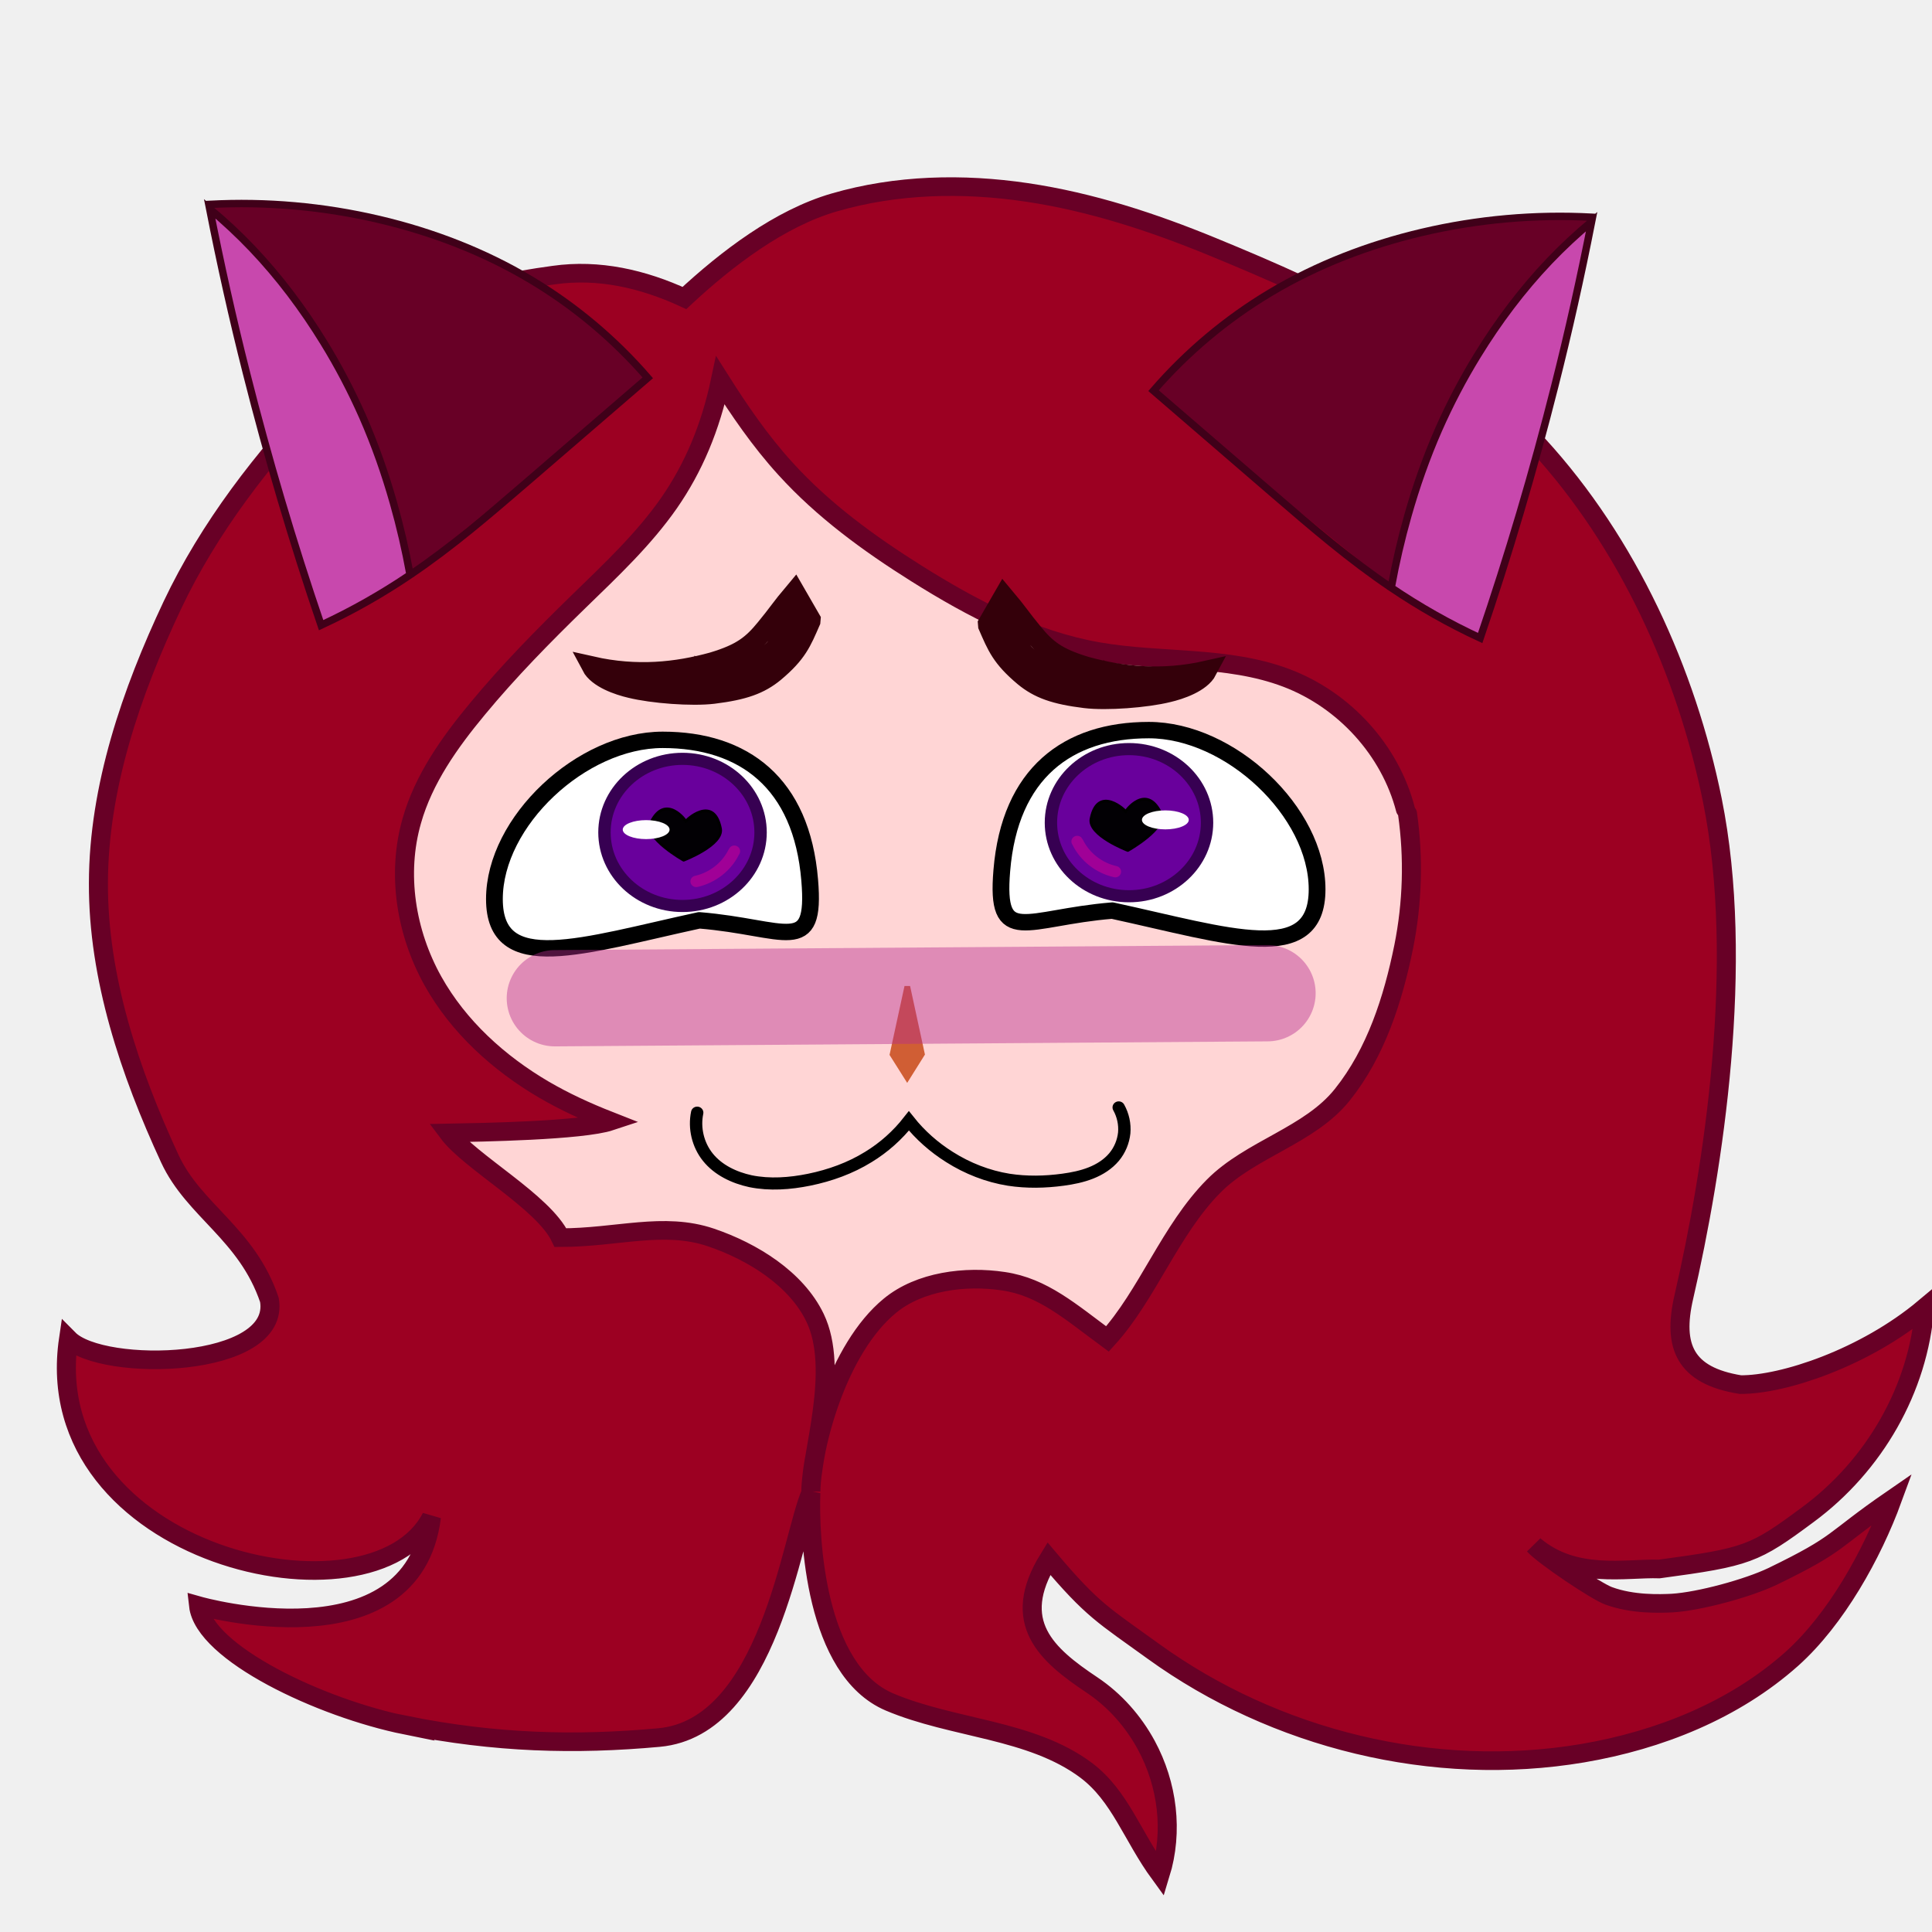
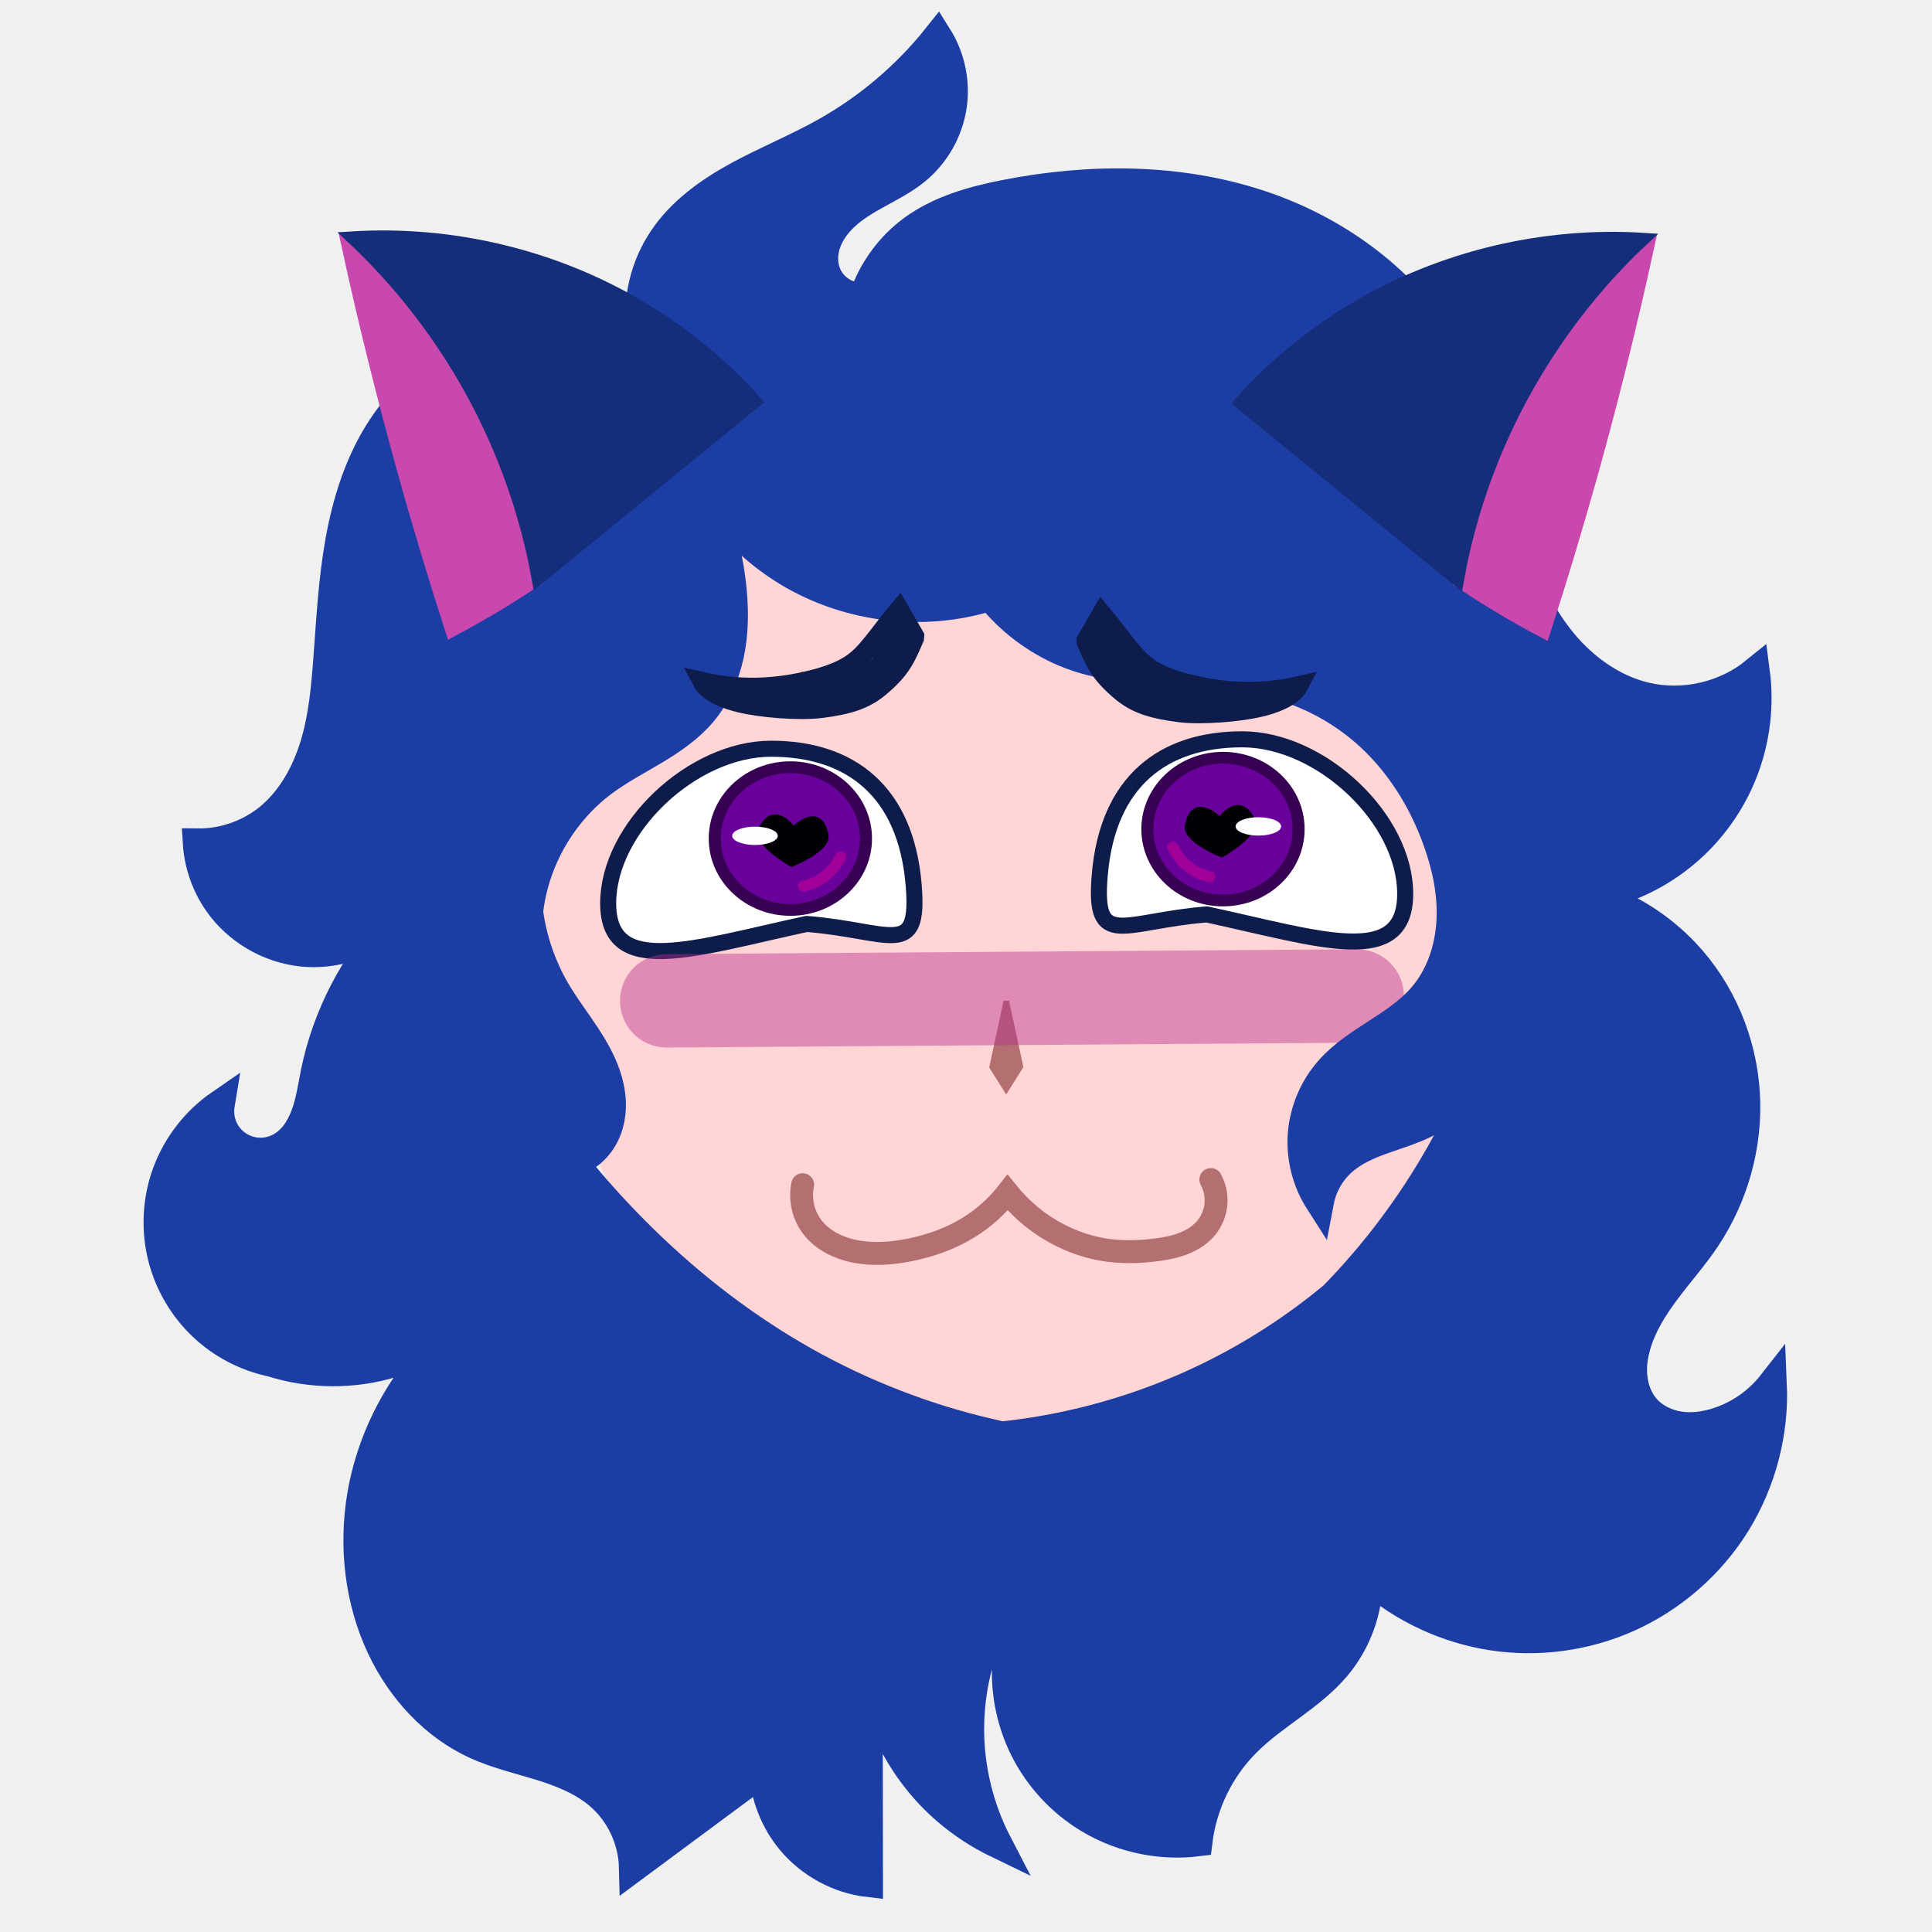
<svg xmlns="http://www.w3.org/2000/svg" width="64" height="64" viewBox="0 0 16.933 16.933" version="1.1" id="svg8">
  <defs id="defs2">
    </defs>
-   <g id="layer2" style="display:inline">
-     <g id="g2770" transform="matrix(1.668645,0,0,1.632426,1.303149,1.547407)">
-       <g id="g1612">
-         <g id="g1670">
-           <path id="path1486" style="fill:#ffd5d5;stroke-width:0.237;stroke-linecap:round;stroke-linejoin:round;paint-order:markers fill stroke" d="M 6.608,4.113 C 6.315,5.952 5.319,6.527 3.987,6.806 2.412,6.549 1.602,5.915 1.31,4.113 1.018,2.31 2.496,0.806 3.959,0.806 c 1.463,7e-8 2.936,1.503 2.649,3.307 z" />
-           <path id="path1639-3" style="fill:none;stroke:#000000;stroke-width:0.065;stroke-linecap:round;stroke-linejoin:miter;stroke-miterlimit:4;stroke-dasharray:none;stroke-opacity:1" d="m 2.881,5.026 c -0.017,0.083 0.004,0.173 0.056,0.239 0.054,0.069 0.138,0.11 0.224,0.129 0.101,0.021 0.207,0.013 0.308,-0.008 0.11,-0.023 0.216,-0.062 0.311,-0.122 0.082,-0.051 0.154,-0.117 0.213,-0.194 0.059,0.076 0.132,0.142 0.213,0.194 0.094,0.061 0.201,0.104 0.311,0.122 0.095,0.015 0.191,0.013 0.286,-1.976e-4 0.05,-0.007 0.099,-0.017 0.146,-0.036 0.047,-0.019 0.09,-0.047 0.122,-0.086 0.03,-0.037 0.048,-0.082 0.053,-0.129 0.004,-0.047 -0.006,-0.095 -0.029,-0.137" />
-         </g>
+   <g id="layer2" style="display:inline" transform="translate(-1.292617,-0.2166591)">
+     <g id="g1411" transform="matrix(0.9689777,0,0,0.9700487,2.423442,0.3319015)">
+       <path id="path1486" style="fill:#ffd5d5;stroke-width:0.391;stroke-linecap:round;stroke-linejoin:round;paint-order:markers fill stroke" d="M 12.329,8.858 C 11.841,11.86 10.437,11.955 8.022,12.827 5.708,11.977 4.296,11.786 3.809,8.844 3.322,5.901 5.468,3.459 7.909,3.459 c 2.441,1e-7 4.899,2.454 4.42,5.399 z" />
+       <path id="path1639-3" style="fill:none;stroke:#b47070;stroke-width:0.207;stroke-linecap:round;stroke-linejoin:miter;stroke-miterlimit:4;stroke-dasharray:none;stroke-opacity:1" d="m 6.093,10.585 c -0.028,0.136 0.007,0.283 0.094,0.391 0.091,0.114 0.23,0.181 0.373,0.21 0.169,0.035 0.345,0.021 0.513,-0.014 0.182,-0.038 0.361,-0.101 0.519,-0.199 0.136,-0.083 0.257,-0.191 0.355,-0.316 0.1,0.124 0.22,0.232 0.355,0.317 0.158,0.1 0.335,0.169 0.519,0.199 0.158,0.025 0.319,0.021 0.478,-3.23e-4 0.083,-0.011 0.166,-0.027 0.243,-0.058 0.078,-0.031 0.151,-0.077 0.203,-0.142 0.049,-0.06 0.079,-0.134 0.086,-0.211 0.007,-0.077 -0.009,-0.156 -0.046,-0.223" />
+       <path id="path1616" style="fill:#ffffff;stroke:#0d1c4a;stroke-width:0.145;stroke-linecap:round;stroke-linejoin:round;stroke-miterlimit:4;stroke-dasharray:none;stroke-opacity:1;paint-order:markers fill stroke" d="m 11.543,7.957 c 0,0.679 -0.772,0.407 -1.795,0.186 C 8.987,8.204 8.723,8.468 8.78,7.791 8.851,6.938 9.357,6.561 10.069,6.561 c 0.712,0 1.474,0.717 1.474,1.396 z" />
+       <g id="g1713" style="display:inline" transform="matrix(1.668645,0,0,1.632426,1.303149,1.709448)">
+         <ellipse style="fill:#69009c;fill-opacity:1;stroke:#370052;stroke-width:0.065;stroke-linecap:round;stroke-linejoin:round;stroke-miterlimit:4;stroke-dasharray:none;stroke-opacity:1;paint-order:markers fill stroke" id="path1672" cx="5.149" cy="3.469" rx="0.41" ry="0.395" />
+         <path id="path1693" style="fill:#020004;fill-opacity:1;stroke:#000000;stroke-width:0.015;stroke-linecap:round;stroke-linejoin:round;stroke-miterlimit:4;stroke-dasharray:none;stroke-opacity:1;paint-order:markers fill stroke" d="m 5.316,3.416 c 0.038,0.081 -0.173,0.202 -0.173,0.202 0,0 -0.21,-0.082 -0.193,-0.17 0.036,-0.186 0.185,-0.041 0.182,-0.037 -0.003,-0.003 0.107,-0.155 0.183,0.005 1.8e-6,3.6e-6 0,1.2e-5 0,1.2e-5 z" />
      </g>
-       <g id="g2372" style="display:inline;opacity:0.998;fill:#9c0022;fill-opacity:1;stroke:#9c0022;stroke-width:0.1;stroke-miterlimit:4;stroke-dasharray:none;stroke-opacity:1">
-         <g id="g2349" style="fill:#9c0022;fill-opacity:1;stroke:#9c0022;stroke-width:0.1;stroke-miterlimit:4;stroke-dasharray:none;stroke-opacity:1">
-           <g id="g2328" style="fill:#9c0022;fill-opacity:1;stroke:#9c0022;stroke-width:0.1;stroke-miterlimit:4;stroke-dasharray:none;stroke-opacity:1">
-             <g id="g2312" style="fill:#9c0022;fill-opacity:1;stroke:#9c0022;stroke-width:0.1;stroke-miterlimit:4;stroke-dasharray:none;stroke-opacity:1">
-               <g id="g2302" style="fill:#9c0022;fill-opacity:1;stroke:#9c0022;stroke-width:0.1;stroke-miterlimit:4;stroke-dasharray:none;stroke-opacity:1" />
-             </g>
-           </g>
-           <path id="path2292" style="fill:#9c0022;fill-opacity:1;stroke:#680026;stroke-width:0.1;stroke-linecap:round;stroke-linejoin:miter;stroke-miterlimit:4;stroke-dasharray:none;stroke-opacity:1" d="m 6.612,3.421 c 0.033,0.237 0.026,0.479 -0.02,0.714 C 6.536,4.417 6.446,4.704 6.27,4.929 6.099,5.149 5.788,5.22 5.594,5.42 5.364,5.657 5.247,6.004 5.036,6.241 4.842,6.095 4.697,5.962 4.49,5.931 4.289,5.9 4.05,5.931 3.894,6.062 3.618,6.293 3.484,6.816 3.478,7.059 3.478,6.859 3.632,6.408 3.5,6.127 3.401,5.917 3.172,5.772 2.953,5.696 2.704,5.61 2.461,5.697 2.163,5.697 2.074,5.505 1.688,5.291 1.574,5.135 1.737,5.132 2.276,5.123 2.426,5.072 2.294,5.019 2.183,4.966 2.077,4.903 1.838,4.76 1.627,4.564 1.493,4.319 1.351,4.059 1.302,3.744 1.382,3.459 1.444,3.235 1.58,3.039 1.727,2.858 1.892,2.654 2.074,2.465 2.26,2.28 2.428,2.113 2.6,1.948 2.733,1.753 2.862,1.563 2.951,1.347 3.003,1.095 c 0.096,0.155 0.208,0.324 0.342,0.474 0.197,0.222 0.437,0.401 0.686,0.561 0.294,0.189 0.61,0.358 0.955,0.42 0.329,0.059 0.678,0.021 0.99,0.142 0.305,0.118 0.545,0.389 0.625,0.705 M 1.349,8.314 C 1.82,8.411 2.242,8.422 2.68,8.381 3.26,8.327 3.375,7.305 3.478,7.067 3.469,7.301 3.498,8.019 3.891,8.19 4.226,8.335 4.633,8.335 4.923,8.556 5.103,8.694 5.165,8.909 5.313,9.116 5.383,8.884 5.351,8.632 5.24,8.422 5.172,8.294 5.075,8.181 4.955,8.099 4.716,7.936 4.521,7.763 4.728,7.42 4.96,7.701 5.015,7.724 5.277,7.918 5.916,8.39 6.749,8.6 7.532,8.465 7.935,8.395 8.328,8.234 8.63,7.959 8.862,7.747 9.052,7.399 9.159,7.1 8.831,7.331 8.896,7.334 8.529,7.516 8.4,7.579 8.146,7.65 8.002,7.659 7.94,7.662 7.795,7.668 7.668,7.62 7.601,7.595 7.327,7.406 7.277,7.349 7.489,7.533 7.758,7.47 7.934,7.476 8.399,7.412 8.434,7.397 8.715,7.184 9.064,6.921 9.296,6.509 9.328,6.073 9.014,6.342 8.584,6.488 8.36,6.486 8.068,6.438 8.004,6.28 8.063,6.017 8.22,5.322 8.386,4.222 8.213,3.348 8.076,2.657 7.769,1.967 7.299,1.442 6.851,0.942 6.205,0.636 5.588,0.377 5.274,0.245 4.949,0.136 4.612,0.085 4.276,0.034 3.927,0.042 3.601,0.139 3.314,0.224 3.037,0.44 2.814,0.652 2.595,0.549 2.364,0.495 2.128,0.529 1.9,0.561 1.698,0.601 1.506,0.699 1.281,0.814 1.088,0.989 0.916,1.173 0.602,1.508 0.317,1.885 0.124,2.302 c -0.215,0.466 -0.387,0.977 -0.388,1.491 -0.002,0.509 0.165,1.016 0.375,1.48 0.127,0.28 0.405,0.402 0.523,0.758 0.064,0.371 -0.878,0.393 -1.055,0.21 -0.169,1.169 1.6,1.573 1.906,0.956 -0.098,0.803 -1.223,0.476 -1.223,0.476 0.028,0.254 0.642,0.55 1.088,0.642 z" />
-         </g>
+       <ellipse style="opacity:0.998;fill:#fefcff;fill-opacity:1;stroke:none;stroke-width:0.142;stroke-linecap:round;stroke-linejoin:round;stroke-miterlimit:4;stroke-dasharray:none;stroke-opacity:1;paint-order:markers fill stroke" id="path1738" cx="10.215" cy="7.348" rx="0.206" ry="0.083" />
+       <path style="opacity:0.998;fill:none;stroke:#a00097;stroke-width:0.1;stroke-linecap:round;stroke-linejoin:miter;stroke-miterlimit:4;stroke-dasharray:none;stroke-opacity:1" d="M 9.775,7.802 C 9.635,7.772 9.51,7.675 9.446,7.546 c -0.001,-0.003 -0.003,-0.006 -0.004,-0.009" id="path1732" />
+       <path id="path1616-9" style="fill:#ffffff;stroke:#0d1c4a;stroke-width:0.145;stroke-linecap:round;stroke-linejoin:round;stroke-miterlimit:4;stroke-dasharray:none;stroke-opacity:1;paint-order:markers fill stroke" d="m 4.334,8.043 c 0,0.679 0.772,0.407 1.795,0.186 C 6.89,8.289 7.154,8.554 7.097,7.876 7.026,7.024 6.52,6.646 5.808,6.646 c -0.712,0 -1.474,0.717 -1.474,1.396 z" />
+       <g id="g1713-1" style="display:inline" transform="matrix(-1.668645,0,0,1.632426,14.57379,1.794811)">
+         <ellipse style="fill:#69009c;fill-opacity:1;stroke:#370052;stroke-width:0.065;stroke-linecap:round;stroke-linejoin:round;stroke-miterlimit:4;stroke-dasharray:none;stroke-opacity:1;paint-order:markers fill stroke" id="path1672-2" cx="5.149" cy="3.469" rx="0.41" ry="0.395" />
+         <path id="path1693-7" style="fill:#020004;fill-opacity:1;stroke:#000000;stroke-width:0.015;stroke-linecap:round;stroke-linejoin:round;stroke-miterlimit:4;stroke-dasharray:none;stroke-opacity:1;paint-order:markers fill stroke" d="m 5.316,3.416 c 0.038,0.081 -0.173,0.202 -0.173,0.202 0,0 -0.21,-0.082 -0.193,-0.17 0.036,-0.186 0.185,-0.041 0.182,-0.037 -0.003,-0.003 0.107,-0.155 0.183,0.005 1.8e-6,3.6e-6 0,1.2e-5 0,1.2e-5 z" />
      </g>
-       <g id="g2632" style="display:inline;opacity:0.998">
-         <g id="g2588" transform="translate(-0.6243505,-0.3223498)">
-           <path id="path2578" style="fill:#c848ad;fill-opacity:1;stroke:#c848ad;stroke-width:0.065;stroke-linecap:round;stroke-linejoin:miter;stroke-miterlimit:4;stroke-dasharray:none;stroke-opacity:1" d="M 7.515,1.416 C 7.327,1.741 7.199,2.1 7.138,2.471 7.206,2.517 7.275,2.562 7.345,2.605 7.428,2.656 7.512,2.705 7.598,2.751 7.69,2.46 7.776,2.168 7.857,1.873 7.969,1.462 8.07,1.048 8.159,0.631 7.903,0.855 7.685,1.121 7.515,1.416 Z" />
-           <path id="path2521" style="fill:#680026;fill-opacity:1;stroke:#680026;stroke-width:0.065;stroke-linecap:round;stroke-linejoin:miter;stroke-miterlimit:4;stroke-dasharray:none;stroke-opacity:1" d="M 7.652,1.155 C 7.792,0.943 7.956,0.747 8.14,0.572 7.596,0.536 7.042,0.671 6.575,0.954 6.341,1.096 6.128,1.274 5.948,1.48 L 7.13,2.464 c 0.081,-0.466 0.26,-0.915 0.521,-1.309 z" />
-         </g>
-         <g id="g2588-2" transform="matrix(-1,0,0,1,8.51924,-0.3856551)">
-           <path id="path2578-3" style="fill:#c848ad;fill-opacity:1;stroke:#c848ad;stroke-width:0.065;stroke-linecap:round;stroke-linejoin:miter;stroke-miterlimit:4;stroke-dasharray:none;stroke-opacity:1" d="M 7.515,1.416 C 7.327,1.741 7.199,2.1 7.138,2.471 7.206,2.517 7.275,2.562 7.345,2.605 7.428,2.656 7.512,2.705 7.598,2.751 7.69,2.46 7.776,2.168 7.857,1.873 7.969,1.462 8.07,1.048 8.159,0.631 7.903,0.855 7.685,1.121 7.515,1.416 Z" />
-           <path id="path2521-7" style="fill:#680026;fill-opacity:1;stroke:#680026;stroke-width:0.065;stroke-linecap:round;stroke-linejoin:miter;stroke-miterlimit:4;stroke-dasharray:none;stroke-opacity:1" d="M 7.652,1.155 C 7.792,0.943 7.956,0.747 8.14,0.572 7.596,0.536 7.042,0.671 6.575,0.954 6.341,1.096 6.128,1.274 5.948,1.48 L 7.13,2.464 c 0.081,-0.466 0.26,-0.915 0.521,-1.309 z" />
-         </g>
-       </g>
-       <g id="g2675" style="display:inline">
+       <ellipse style="opacity:0.998;fill:#fefcff;fill-opacity:1;stroke:none;stroke-width:0.142;stroke-linecap:round;stroke-linejoin:round;stroke-miterlimit:4;stroke-dasharray:none;stroke-opacity:1;paint-order:markers fill stroke" id="path1738-0" cx="-5.662" cy="7.433" rx="0.206" ry="0.083" transform="scale(-1,1)" />
+       <path style="opacity:0.998;fill:none;stroke:#a00097;stroke-width:0.1;stroke-linecap:round;stroke-linejoin:miter;stroke-miterlimit:4;stroke-dasharray:none;stroke-opacity:1" d="m 6.102,7.888 c 0.14,-0.031 0.265,-0.128 0.329,-0.256 0.001,-0.003 0.003,-0.006 0.004,-0.009" id="path1732-9" />
+       <path id="path2773-5" style="fill:#b47070;fill-opacity:1;stroke:#b47070;stroke-width:0.05;stroke-linecap:butt;stroke-linejoin:miter;stroke-miterlimit:4;stroke-dasharray:none;stroke-opacity:1" d="M 8.063,9.518 7.935,8.927 7.807,9.521 7.934,9.723 Z" />
+       <path style="opacity:0.436;fill:none;stroke:#b62c8f;stroke-width:0.844;stroke-linecap:round;stroke-linejoin:miter;stroke-miterlimit:4;stroke-dasharray:none;stroke-opacity:1" d="m 4.863,8.924 6.246,-0.044 v 0" id="path2805" />
+       <path id="path1246" style="display:inline;fill:#1b3da4;fill-opacity:1;stroke:#1b3da4;stroke-width:0.265px;stroke-linecap:butt;stroke-linejoin:miter;stroke-opacity:1" d="m 7.877,12.859 c 0.653,-0.067 1.294,-0.249 1.885,-0.536 0.405,-0.197 0.786,-0.443 1.132,-0.73 0.377,-0.385 0.703,-0.819 0.969,-1.288 0.156,-0.275 0.291,-0.562 0.403,-0.858 -0.104,0.252 -0.302,0.465 -0.547,0.586 -0.124,0.061 -0.259,0.1 -0.389,0.147 -0.131,0.047 -0.26,0.105 -0.363,0.198 -0.102,0.093 -0.174,0.22 -0.2,0.356 -0.115,-0.179 -0.17,-0.397 -0.153,-0.609 0.017,-0.212 0.105,-0.418 0.247,-0.577 C 10.981,9.413 11.133,9.316 11.283,9.219 11.433,9.122 11.585,9.023 11.701,8.888 11.862,8.701 11.944,8.455 11.958,8.208 11.972,7.962 11.921,7.716 11.838,7.484 11.704,7.105 11.483,6.754 11.18,6.491 10.997,6.333 10.786,6.207 10.56,6.123 L 9.472,5.869 C 9.138,5.94 8.782,5.906 8.466,5.775 8.204,5.665 7.97,5.489 7.792,5.267 7.168,5.465 6.458,5.37 5.908,5.015 5.573,4.8 5.298,4.494 5.12,4.139 5.305,4.471 5.42,4.842 5.455,5.221 5.473,5.413 5.47,5.608 5.43,5.797 5.389,5.985 5.31,6.167 5.186,6.315 5.067,6.457 4.912,6.563 4.753,6.658 4.594,6.753 4.429,6.839 4.281,6.95 3.912,7.228 3.664,7.661 3.613,8.12 c 0.034,0.251 0.118,0.495 0.246,0.714 0.133,0.227 0.313,0.428 0.419,0.669 0.053,0.12 0.088,0.251 0.084,0.383 -0.004,0.132 -0.048,0.264 -0.137,0.362 -0.056,0.062 -0.129,0.108 -0.208,0.133 0.2,0.249 0.416,0.486 0.645,0.709 0.435,0.423 0.92,0.795 1.448,1.092 0.523,0.294 1.088,0.513 1.672,0.649 l -0.058,1.943 c -0.082,0.238 -0.123,0.489 -0.122,0.74 0.002,0.355 0.089,0.709 0.252,1.023 C 7.688,16.457 7.533,16.355 7.394,16.235 6.987,15.885 6.727,15.371 6.684,14.836 l 0.003,2.053 C 6.418,16.858 6.163,16.719 5.989,16.511 5.842,16.334 5.753,16.11 5.741,15.881 L 4.564,16.752 C 4.558,16.506 4.445,16.264 4.259,16.103 4.105,15.97 3.912,15.894 3.718,15.834 3.524,15.775 3.325,15.728 3.141,15.645 2.762,15.473 2.464,15.147 2.285,14.771 2.083,14.345 2.027,13.855 2.106,13.39 2.2,12.841 2.482,12.324 2.894,11.949 2.738,12.056 2.566,12.139 2.385,12.194 2.03,12.302 1.643,12.3 1.289,12.188 1.057,12.139 0.838,12.025 0.666,11.861 0.494,11.698 0.368,11.486 0.307,11.256 c -0.068,-0.256 -0.055,-0.532 0.037,-0.78 0.092,-0.248 0.262,-0.467 0.48,-0.617 -0.011,0.066 -0.004,0.136 0.02,0.199 0.025,0.063 0.067,0.118 0.12,0.159 0.054,0.041 0.119,0.067 0.186,0.074 0.067,0.007 0.136,-0.004 0.197,-0.033 0.06,-0.028 0.112,-0.072 0.153,-0.124 C 1.54,10.082 1.571,10.022 1.594,9.961 1.641,9.837 1.659,9.704 1.685,9.574 1.79,9.06 2.042,8.576 2.403,8.195 2.183,8.405 1.869,8.513 1.567,8.482 1.264,8.451 0.978,8.283 0.805,8.033 0.696,7.876 0.631,7.689 0.619,7.499 0.844,7.502 1.07,7.426 1.249,7.288 1.462,7.121 1.6,6.874 1.679,6.615 1.758,6.356 1.781,6.085 1.801,5.815 1.827,5.465 1.846,5.115 1.908,4.77 1.97,4.425 2.076,4.083 2.262,3.786 2.409,3.551 2.606,3.346 2.839,3.196 3.072,3.045 3.342,2.95 3.618,2.928 4.022,2.895 4.437,3.022 4.753,3.276 4.656,3.083 4.611,2.865 4.624,2.649 4.638,2.434 4.709,2.223 4.829,2.044 4.994,1.796 5.244,1.617 5.505,1.474 5.766,1.332 6.044,1.22 6.303,1.074 6.691,0.856 7.037,0.562 7.314,0.214 7.431,0.4 7.478,0.629 7.444,0.846 7.41,1.064 7.295,1.267 7.127,1.409 6.949,1.559 6.72,1.637 6.536,1.779 c -0.092,0.071 -0.173,0.16 -0.218,0.267 -0.023,0.054 -0.036,0.111 -0.036,0.17 -3.924e-4,0.058 0.012,0.117 0.039,0.168 0.03,0.058 0.078,0.107 0.135,0.139 0.057,0.032 0.124,0.046 0.19,0.04 0.081,-0.24 0.238,-0.455 0.442,-0.605 0.246,-0.18 0.548,-0.264 0.847,-0.322 0.761,-0.148 1.563,-0.147 2.298,0.097 0.736,0.244 1.4,0.747 1.755,1.436 0.277,0.539 0.355,1.157 0.556,1.729 0.1,0.286 0.234,0.564 0.429,0.797 0.195,0.232 0.455,0.417 0.751,0.485 0.34,0.078 0.714,-0.008 0.985,-0.228 0.04,0.302 0.002,0.613 -0.108,0.897 -0.11,0.284 -0.292,0.539 -0.525,0.735 -0.232,0.196 -0.514,0.333 -0.812,0.393 0.306,0.101 0.586,0.278 0.808,0.512 0.326,0.343 0.52,0.805 0.547,1.277 0.027,0.458 -0.103,0.923 -0.358,1.304 -0.108,0.161 -0.238,0.307 -0.355,0.463 -0.117,0.155 -0.224,0.323 -0.276,0.51 -0.027,0.096 -0.04,0.196 -0.027,0.295 0.012,0.099 0.05,0.195 0.116,0.27 0.077,0.087 0.188,0.14 0.303,0.158 0.115,0.018 0.233,0.001 0.344,-0.034 0.195,-0.062 0.371,-0.184 0.497,-0.345 0.019,0.438 -0.097,0.881 -0.327,1.254 -0.231,0.373 -0.575,0.674 -0.975,0.853 -0.382,0.171 -0.814,0.23 -1.228,0.167 -0.414,-0.063 -0.809,-0.246 -1.124,-0.523 6.73e-4,0.29 -0.104,0.579 -0.291,0.8 -0.229,0.272 -0.563,0.433 -0.814,0.685 C 9.864,15.862 9.708,16.184 9.667,16.521 9.304,16.566 8.925,16.477 8.621,16.273 8.385,16.116 8.193,15.891 8.075,15.632 7.958,15.374 7.913,15.082 7.949,14.8 Z" />
+       <g id="g2675" style="display:inline" transform="matrix(1.668645,0,0,1.632426,1.303149,1.748564)">
        <g id="g2460">
          <g id="g2166-6" style="display:inline" transform="matrix(-1,0,0,1,7.976301,-0.01321159)">
            <g id="g2154-6">
-               <path id="path1828-3-1" style="display:inline;fill:none;stroke:#34000a;stroke-width:0.106;stroke-linecap:butt;stroke-linejoin:miter;stroke-miterlimit:4;stroke-dasharray:none;stroke-opacity:1;paint-order:normal" d="M 5.014,2.62 C 4.86,2.573 4.804,2.525 4.735,2.439 4.668,2.356 4.658,2.334 4.583,2.243 l -0.083,0.147 0.001,0.012 c 0.047,0.11 0.07,0.171 0.189,0.273 0.077,0.065 0.161,0.096 0.32,0.116 0.113,0.014 0.32,-0.002 0.435,-0.031 C 5.508,2.745 5.616,2.708 5.65,2.642 5.412,2.697 5.202,2.673 5.014,2.62 Z M 4.553,2.3 c 0.043,0.071 0.077,0.17 0.126,0.237 0.061,0.084 0.323,0.239 0.417,0.139 0.065,0.125 0.204,0.049 0.31,0.067" />
+               <path id="path1828-3-1" style="display:inline;fill:none;stroke:#0d1c4a;stroke-width:0.106;stroke-linecap:butt;stroke-linejoin:miter;stroke-miterlimit:4;stroke-dasharray:none;stroke-opacity:1;paint-order:normal" d="M 5.014,2.62 C 4.86,2.573 4.804,2.525 4.735,2.439 4.668,2.356 4.658,2.334 4.583,2.243 l -0.083,0.147 0.001,0.012 c 0.047,0.11 0.07,0.171 0.189,0.273 0.077,0.065 0.161,0.096 0.32,0.116 0.113,0.014 0.32,-0.002 0.435,-0.031 C 5.508,2.745 5.616,2.708 5.65,2.642 5.412,2.697 5.202,2.673 5.014,2.62 Z M 4.553,2.3 c 0.043,0.071 0.077,0.17 0.126,0.237 0.061,0.084 0.323,0.239 0.417,0.139 0.065,0.125 0.204,0.049 0.31,0.067" />
            </g>
          </g>
        </g>
        <g id="g2460-8" style="display:inline" transform="matrix(-1,0,0,1,7.884868,0.02325153)">
          <g id="g2166-6-7" style="display:inline" transform="matrix(-1,0,0,1,7.976301,-0.01321159)">
            <g id="g2154-6-9">
-               <path id="path1828-3-1-2" style="display:inline;fill:none;stroke:#34000a;stroke-width:0.106;stroke-linecap:butt;stroke-linejoin:miter;stroke-miterlimit:4;stroke-dasharray:none;stroke-opacity:1;paint-order:normal" d="M 5.014,2.62 C 4.86,2.573 4.804,2.525 4.735,2.439 4.668,2.356 4.658,2.334 4.583,2.243 l -0.083,0.147 0.001,0.012 c 0.047,0.11 0.07,0.171 0.189,0.273 0.077,0.065 0.161,0.096 0.32,0.116 0.113,0.014 0.32,-0.002 0.435,-0.031 C 5.508,2.745 5.616,2.708 5.65,2.642 5.412,2.697 5.202,2.673 5.014,2.62 Z M 4.553,2.3 c 0.043,0.071 0.077,0.17 0.126,0.237 0.061,0.084 0.323,0.239 0.417,0.139 0.065,0.125 0.204,0.049 0.31,0.067" />
+               <path id="path1828-3-1-2" style="display:inline;fill:none;stroke:#0d1c4a;stroke-width:0.106;stroke-linecap:butt;stroke-linejoin:miter;stroke-miterlimit:4;stroke-dasharray:none;stroke-opacity:1;paint-order:normal" d="M 5.014,2.62 C 4.86,2.573 4.804,2.525 4.735,2.439 4.668,2.356 4.658,2.334 4.583,2.243 l -0.083,0.147 0.001,0.012 c 0.047,0.11 0.07,0.171 0.189,0.273 0.077,0.065 0.161,0.096 0.32,0.116 0.113,0.014 0.32,-0.002 0.435,-0.031 C 5.508,2.745 5.616,2.708 5.65,2.642 5.412,2.697 5.202,2.673 5.014,2.62 Z M 4.553,2.3 c 0.043,0.071 0.077,0.17 0.126,0.237 0.061,0.084 0.323,0.239 0.417,0.139 0.065,0.125 0.204,0.049 0.31,0.067" />
            </g>
          </g>
        </g>
      </g>
-       <g id="g2704" style="display:inline">
-         <g id="g1750">
-           <g id="g1729">
-             <g id="g1716">
-               <path id="path1616" style="fill:#ffffff;stroke:#000000;stroke-width:0.088;stroke-linecap:round;stroke-linejoin:round;stroke-miterlimit:4;stroke-dasharray:none;stroke-opacity:1;paint-order:markers fill stroke" d="m 6.137,3.827 c 0,0.416 -0.463,0.25 -1.076,0.114 C 4.605,3.979 4.447,4.14 4.481,3.726 4.523,3.203 4.827,2.972 5.253,2.972 c 0.427,0 0.884,0.439 0.884,0.855 z" />
-             </g>
-             <g id="g1713" style="display:inline">
-               <ellipse style="fill:#69009c;fill-opacity:1;stroke:#370052;stroke-width:0.065;stroke-linecap:round;stroke-linejoin:round;stroke-miterlimit:4;stroke-dasharray:none;stroke-opacity:1;paint-order:markers fill stroke" id="path1672" cx="5.149" cy="3.469" rx="0.41" ry="0.395" />
-               <path id="path1693" style="fill:#020004;fill-opacity:1;stroke:#000000;stroke-width:0.015;stroke-linecap:round;stroke-linejoin:round;stroke-miterlimit:4;stroke-dasharray:none;stroke-opacity:1;paint-order:markers fill stroke" d="m 5.316,3.416 c 0.038,0.081 -0.173,0.202 -0.173,0.202 0,0 -0.21,-0.082 -0.193,-0.17 0.036,-0.186 0.185,-0.041 0.182,-0.037 -0.003,-0.003 0.107,-0.155 0.183,0.005 1.8e-6,3.6e-6 0,1.2e-5 0,1.2e-5 z" />
-             </g>
-           </g>
-           <ellipse style="opacity:0.998;fill:#fefcff;fill-opacity:1;stroke:none;stroke-width:0.086;stroke-linecap:round;stroke-linejoin:round;stroke-miterlimit:4;stroke-dasharray:none;stroke-opacity:1;paint-order:markers fill stroke" id="path1738" cx="5.34" cy="3.454" rx="0.123" ry="0.051" />
-           <path style="opacity:0.998;fill:none;stroke:#a00097;stroke-width:0.061;stroke-linecap:round;stroke-linejoin:miter;stroke-miterlimit:4;stroke-dasharray:none;stroke-opacity:1" d="M 5.077,3.732 C 4.993,3.713 4.918,3.654 4.88,3.575 c -8.856e-4,-0.002 -0.002,-0.004 -0.003,-0.005" id="path1732" />
+       <g id="g2632" style="display:inline;opacity:0.998" transform="matrix(1.668645,0,0,1.632426,1.261679,0.5311106)">
+         <g id="g2588" transform="translate(-0.6830653,0.351336)">
+           <path id="path2578" style="fill:#c848ad;fill-opacity:1;stroke:#c848ad;stroke-width:0.065;stroke-linecap:round;stroke-linejoin:miter;stroke-miterlimit:4;stroke-dasharray:none;stroke-opacity:1" d="M 7.515,1.416 C 7.327,1.741 7.199,2.1 7.138,2.471 7.206,2.517 7.275,2.562 7.345,2.605 7.428,2.656 7.512,2.705 7.598,2.751 7.69,2.46 7.776,2.168 7.857,1.873 7.969,1.462 8.07,1.048 8.159,0.631 7.903,0.855 7.685,1.121 7.515,1.416 Z" />
+           <path id="path2521" style="fill:#152e7c;fill-opacity:1;stroke:#152e7c;stroke-width:0.065;stroke-linecap:round;stroke-linejoin:miter;stroke-miterlimit:4;stroke-dasharray:none;stroke-opacity:1" d="M 7.652,1.155 C 7.792,0.943 7.956,0.747 8.14,0.572 7.596,0.536 7.042,0.671 6.575,0.954 6.341,1.096 6.128,1.274 5.948,1.48 L 7.13,2.464 C 7.211,1.998 7.39,1.549 7.652,1.155 Z" />
        </g>
-         <g id="g1750-5" style="display:inline" transform="matrix(-1,0,0,1,7.952943,0.05229158)">
-           <g id="g1729-6">
-             <g id="g1716-2">
-               <path id="path1616-9" style="fill:#ffffff;stroke:#000000;stroke-width:0.088;stroke-linecap:round;stroke-linejoin:round;stroke-miterlimit:4;stroke-dasharray:none;stroke-opacity:1;paint-order:markers fill stroke" d="m 6.137,3.827 c 0,0.416 -0.463,0.25 -1.076,0.114 C 4.605,3.979 4.447,4.14 4.481,3.726 4.523,3.203 4.827,2.972 5.253,2.972 c 0.427,0 0.884,0.439 0.884,0.855 z" />
-             </g>
-             <g id="g1713-1" style="display:inline">
-               <ellipse style="fill:#69009c;fill-opacity:1;stroke:#370052;stroke-width:0.065;stroke-linecap:round;stroke-linejoin:round;stroke-miterlimit:4;stroke-dasharray:none;stroke-opacity:1;paint-order:markers fill stroke" id="path1672-2" cx="5.149" cy="3.469" rx="0.41" ry="0.395" />
-               <path id="path1693-7" style="fill:#020004;fill-opacity:1;stroke:#000000;stroke-width:0.015;stroke-linecap:round;stroke-linejoin:round;stroke-miterlimit:4;stroke-dasharray:none;stroke-opacity:1;paint-order:markers fill stroke" d="m 5.316,3.416 c 0.038,0.081 -0.173,0.202 -0.173,0.202 0,0 -0.21,-0.082 -0.193,-0.17 0.036,-0.186 0.185,-0.041 0.182,-0.037 -0.003,-0.003 0.107,-0.155 0.183,0.005 1.8e-6,3.6e-6 0,1.2e-5 0,1.2e-5 z" />
-             </g>
-           </g>
-           <ellipse style="opacity:0.998;fill:#fefcff;fill-opacity:1;stroke:none;stroke-width:0.086;stroke-linecap:round;stroke-linejoin:round;stroke-miterlimit:4;stroke-dasharray:none;stroke-opacity:1;paint-order:markers fill stroke" id="path1738-0" cx="5.34" cy="3.454" rx="0.123" ry="0.051" />
-           <path style="opacity:0.998;fill:none;stroke:#a00097;stroke-width:0.061;stroke-linecap:round;stroke-linejoin:miter;stroke-miterlimit:4;stroke-dasharray:none;stroke-opacity:1" d="M 5.077,3.732 C 4.993,3.713 4.918,3.654 4.88,3.575 c -8.856e-4,-0.002 -0.002,-0.004 -0.003,-0.005" id="path1732-9" />
+         <g id="g1271" transform="translate(0.6929146,0.7442346)">
+           <path id="path2578-3" style="fill:#c848ad;fill-opacity:1;stroke:#c848ad;stroke-width:0.065;stroke-linecap:round;stroke-linejoin:miter;stroke-miterlimit:4;stroke-dasharray:none;stroke-opacity:1" d="M 0.382,1.016 C 0.57,1.341 0.698,1.7 0.758,2.071 0.691,2.117 0.622,2.162 0.552,2.205 0.469,2.256 0.384,2.305 0.299,2.351 0.207,2.06 0.12,1.767 0.04,1.473 -0.072,1.062 -0.173,0.648 -0.262,0.231 -0.007,0.455 0.212,0.721 0.382,1.016 Z" />
+           <path id="path2521-7" style="fill:#152e7c;fill-opacity:1;stroke:#152e7c;stroke-width:0.065;stroke-linecap:round;stroke-linejoin:miter;stroke-miterlimit:4;stroke-dasharray:none;stroke-opacity:1" d="M 0.245,0.755 C 0.105,0.543 -0.059,0.347 -0.243,0.171 0.301,0.136 0.855,0.271 1.321,0.554 1.556,0.696 1.768,0.874 1.949,1.08 L 0.767,2.064 C 0.685,1.598 0.507,1.149 0.245,0.755 Z" />
        </g>
      </g>
    </g>
-     <path id="path2773-5" style="fill:#d05e34;fill-opacity:1;stroke:#d05e34;stroke-width:0.05;stroke-linecap:butt;stroke-linejoin:miter;stroke-miterlimit:4;stroke-dasharray:none;stroke-opacity:1" d="M 8.08,9.238 7.952,8.647 7.823,9.241 7.951,9.444 Z" />
-     <path style="opacity:0.436;fill:none;stroke:#b62c8f;stroke-width:0.844;stroke-linecap:round;stroke-linejoin:miter;stroke-miterlimit:4;stroke-dasharray:none;stroke-opacity:1" d="m 4.863,8.749 6.246,-0.044 v 0" id="path2805" />
  </g>
-   <g id="layer7">
-     <g id="g2840">
-       <path id="path2828" style="fill:none;stroke:#400019;stroke-width:0.065;stroke-linecap:square;stroke-linejoin:miter;stroke-miterlimit:4;stroke-dasharray:none;stroke-opacity:1" d="m 12.195,5.142 c 0.038,-0.209 0.086,-0.417 0.144,-0.621 0.073,-0.258 0.162,-0.511 0.27,-0.757 0.099,-0.224 0.213,-0.442 0.341,-0.65 0.181,-0.295 0.39,-0.574 0.629,-0.825 0.117,-0.123 0.241,-0.238 0.371,-0.347 -0.095,0.483 -0.202,0.964 -0.323,1.441 C 13.439,4.128 13.221,4.865 12.973,5.592 12.701,5.466 12.44,5.318 12.192,5.15 11.831,4.907 11.5,4.622 11.17,4.338 10.817,4.034 10.463,3.729 10.11,3.424 10.402,3.087 10.748,2.796 11.131,2.567 11.543,2.32 11.997,2.146 12.465,2.036 12.951,1.922 13.453,1.877 13.952,1.904" />
-     </g>
-     <g id="g2840-9" transform="matrix(-1,0,0,1,15.78739,-0.1125771)">
-       <path id="path2828-2" style="fill:none;stroke:#400019;stroke-width:0.065;stroke-linecap:square;stroke-linejoin:miter;stroke-miterlimit:4;stroke-dasharray:none;stroke-opacity:1" d="m 12.195,5.142 c 0.038,-0.209 0.086,-0.417 0.144,-0.621 0.073,-0.258 0.162,-0.511 0.27,-0.757 0.099,-0.224 0.213,-0.442 0.341,-0.65 0.181,-0.295 0.39,-0.574 0.629,-0.825 0.117,-0.123 0.241,-0.238 0.371,-0.347 -0.095,0.483 -0.202,0.964 -0.323,1.441 C 13.439,4.128 13.221,4.865 12.973,5.592 12.701,5.466 12.44,5.318 12.192,5.15 11.831,4.907 11.5,4.622 11.17,4.338 10.817,4.034 10.463,3.729 10.11,3.424 10.402,3.087 10.748,2.796 11.131,2.567 11.543,2.32 11.997,2.146 12.465,2.036 12.951,1.922 13.453,1.877 13.952,1.904" />
-     </g>
-   </g>
+   <g id="layer7" style="display:none" transform="translate(-1.292617,-0.2166591)" />
+   <g id="layer3" style="display:none" transform="translate(-1.292617,-0.2166591)" />
</svg>
